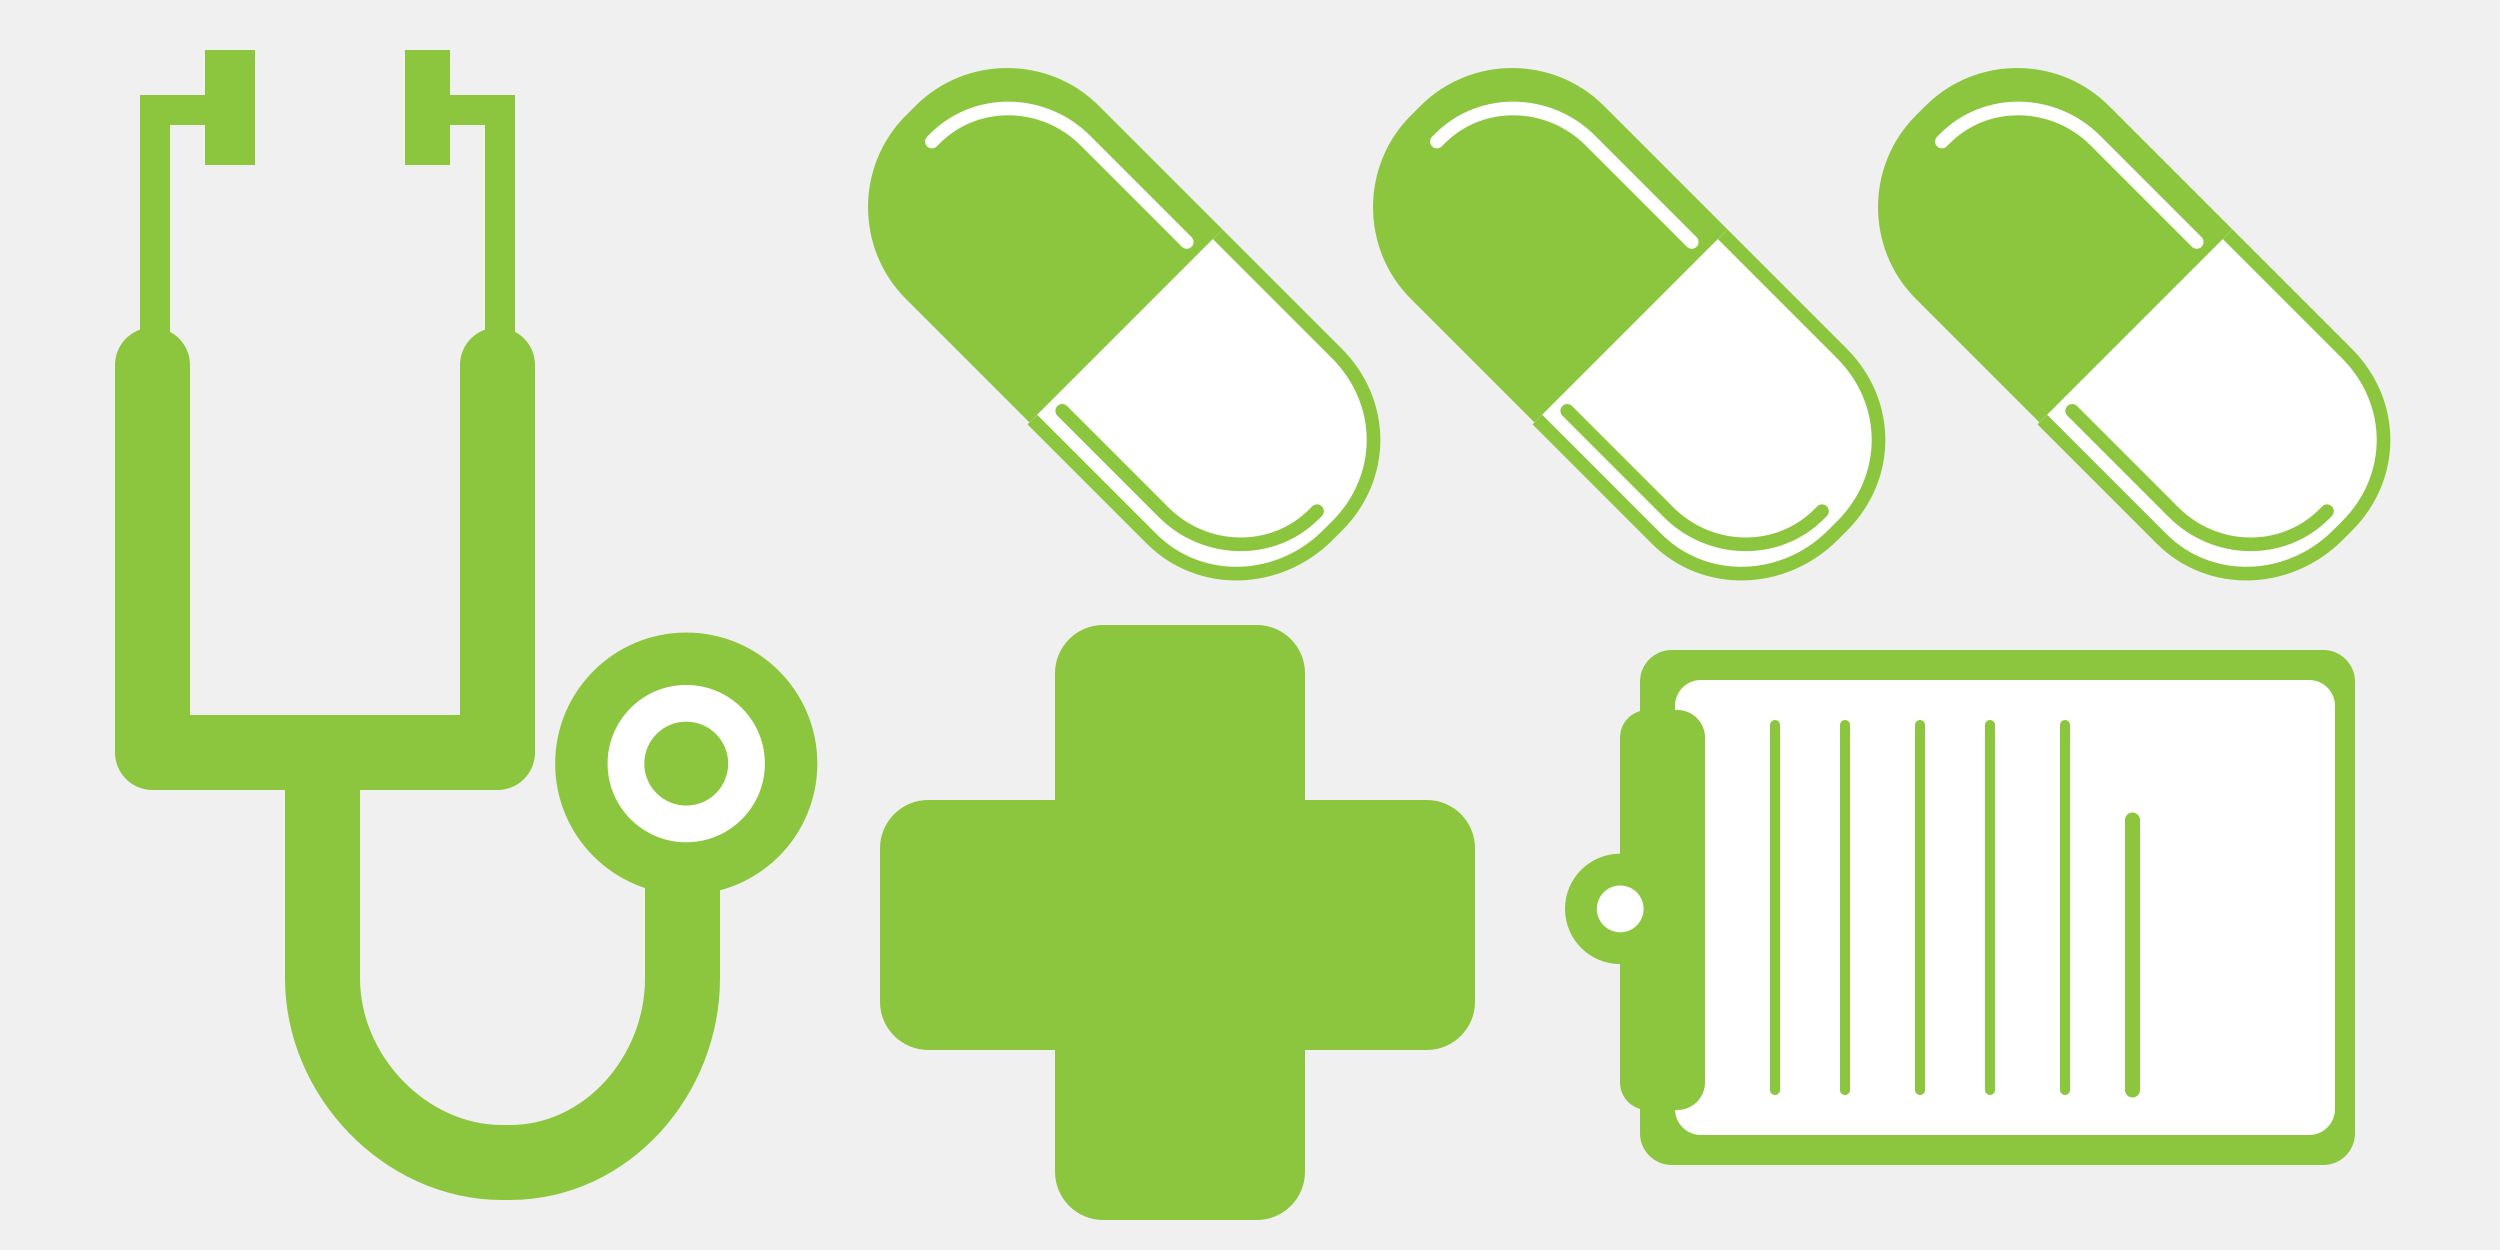
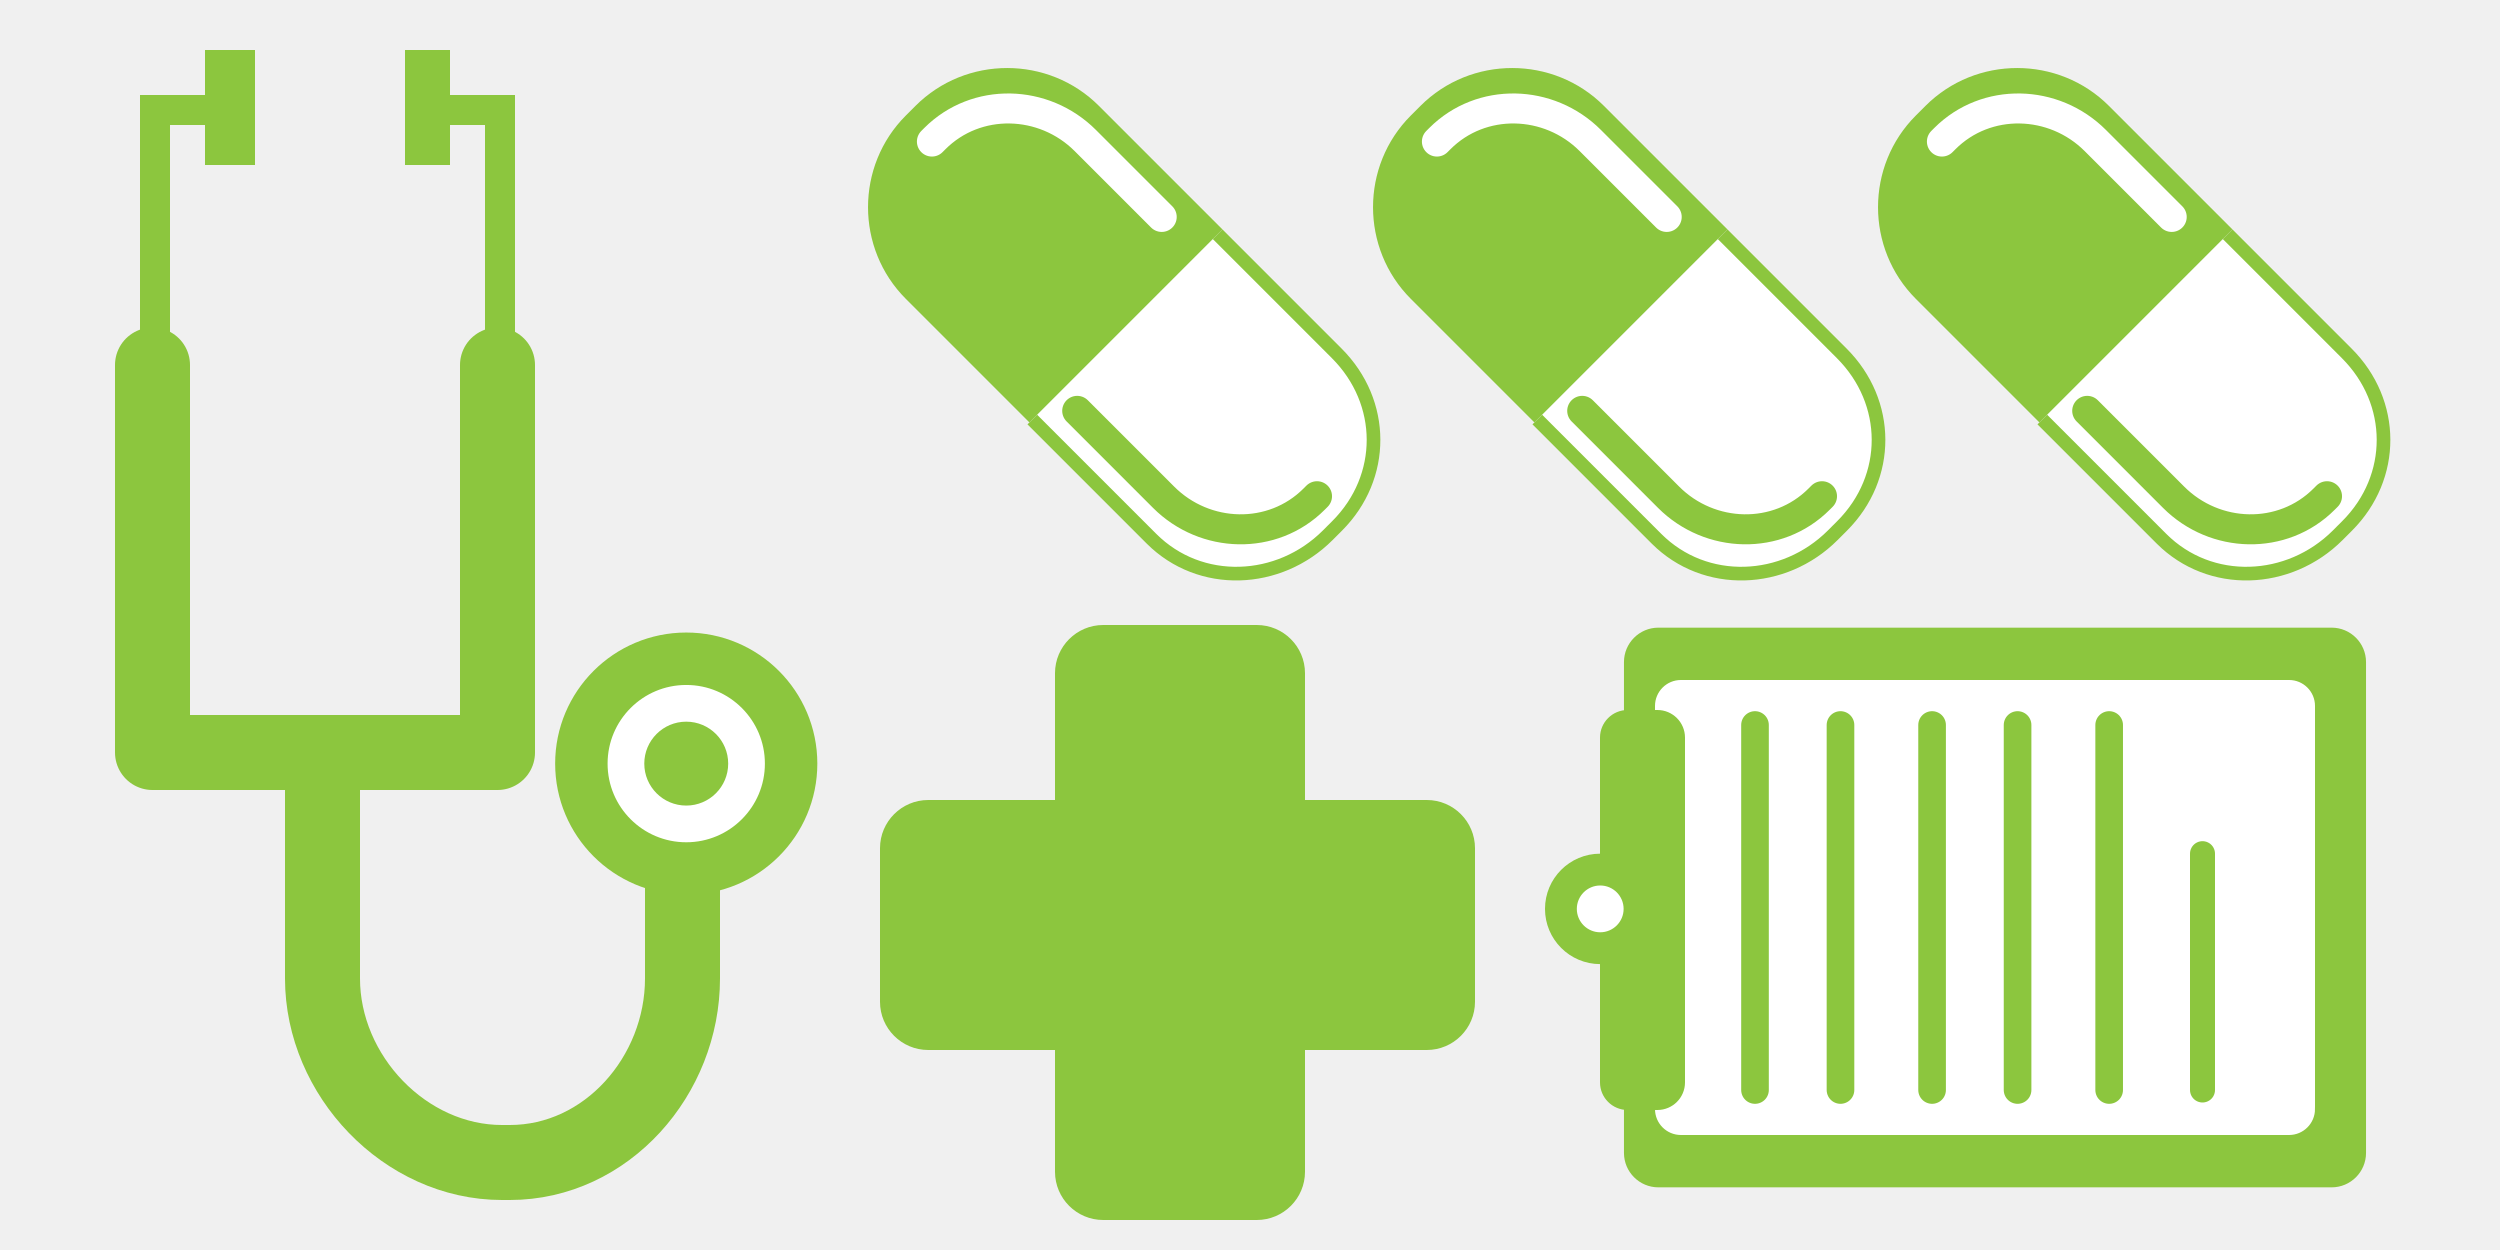
<svg xmlns="http://www.w3.org/2000/svg" version="1.1" id="Layer_1" x="0px" y="0px" width="500px" height="250px" viewBox="0 0 500 250" enable-background="new 0 0 500 250" xml:space="preserve">
  <path fill="#FFFFFF" stroke="#8CC63E" stroke-width="2.73" stroke-miterlimit="10" d="M243.521,46.844l23.829,23.829  c9.765,9.765,9.829,24.746,0.065,34.511l-1.121,1.121l-0.747,0.748c-9.765,9.765-25.494,10.448-35.259,0.683l-23.829-23.829" />
  <path fill="#8CC63E" d="M205.879,84.486L181.17,59.777c-10.086-10.086-10.086-26.591,0-36.677l1.158-1.158l0.772-0.772  c10.086-10.086,26.591-10.086,36.677,0l24.709,24.709" />
-   <path fill="none" stroke="#FFFFFF" stroke-width="2.73" stroke-linecap="round" stroke-linejoin="round" stroke-miterlimit="10" d="  M186.382,28.312l0.598-0.598c8.281-8.281,21.796-7.894,30.077,0.387l20.286,20.286" />
-   <path fill="none" stroke="#8CC63E" stroke-width="2.73" stroke-linecap="round" stroke-linejoin="round" stroke-miterlimit="10" d="  M263.403,102.245l-0.598,0.598c-8.281,8.281-21.796,7.894-30.077-0.387l-20.286-20.286" />
+   <path fill="none" stroke="#FFFFFF" stroke-width="6" stroke-linecap="round" stroke-linejoin="round" stroke-miterlimit="10" d="  M186.382,28.312l0.598-0.598c8.281-8.281,21.796-7.894,30.077,0.387l15.286,15.286" />
+   <path fill="none" stroke="#8CC63E" stroke-width="6" stroke-linecap="round" stroke-linejoin="round" stroke-miterlimit="10" d="  M263.403,99.245l-0.598,0.598c-8.281,8.281-21.796,7.894-30.077-0.387L215.442,82.17" />
  <path fill="#FFFFFF" stroke="#8CC63E" stroke-width="2.73" stroke-miterlimit="10" d="M344.521,46.844l23.829,23.829  c9.765,9.765,9.829,24.746,0.065,34.511l-1.121,1.121l-0.747,0.748c-9.765,9.765-25.494,10.448-35.259,0.683l-23.829-23.829" />
  <path fill="#8CC63E" d="M306.879,84.486L282.17,59.777c-10.086-10.086-10.086-26.591,0-36.677l1.158-1.158l0.772-0.772  c10.086-10.086,26.591-10.086,36.677,0l24.709,24.709" />
-   <path fill="none" stroke="#FFFFFF" stroke-width="2.73" stroke-linecap="round" stroke-linejoin="round" stroke-miterlimit="10" d="  M287.382,28.312l0.598-0.598c8.281-8.281,21.796-7.894,30.077,0.387l20.286,20.286" />
-   <path fill="none" stroke="#8CC63E" stroke-width="2.73" stroke-linecap="round" stroke-linejoin="round" stroke-miterlimit="10" d="  M364.403,102.245l-0.598,0.598c-8.281,8.281-21.796,7.894-30.077-0.387l-20.286-20.286" />
+   <path fill="none" stroke="#FFFFFF" stroke-width="6" stroke-linecap="round" stroke-linejoin="round" stroke-miterlimit="10" d="  M287.382,28.312l0.598-0.598c8.281-8.281,21.796-7.894,30.077,0.387l15.286,15.286" />
+   <path fill="none" stroke="#8CC63E" stroke-width="6" stroke-linecap="round" stroke-linejoin="round" stroke-miterlimit="10" d="  M364.403,99.245l-0.598,0.598c-8.281,8.281-21.796,7.894-30.077-0.387L316.442,82.17" />
  <path fill="#FFFFFF" stroke="#8CC63E" stroke-width="2.73" stroke-miterlimit="10" d="M445.521,46.844l23.829,23.829  c9.765,9.765,9.829,24.746,0.065,34.511l-1.121,1.121l-0.747,0.748c-9.765,9.765-25.494,10.448-35.259,0.683l-23.829-23.829" />
  <path fill="#8CC63E" d="M407.879,84.486L383.17,59.777c-10.086-10.086-10.086-26.591,0-36.677l1.158-1.158l0.772-0.772  c10.086-10.086,26.591-10.086,36.677,0l24.709,24.709" />
-   <path fill="none" stroke="#FFFFFF" stroke-width="2.73" stroke-linecap="round" stroke-linejoin="round" stroke-miterlimit="10" d="  M388.382,28.312l0.598-0.598c8.281-8.281,21.796-7.894,30.077,0.387l20.286,20.286" />
-   <path fill="none" stroke="#8CC63E" stroke-width="2.73" stroke-linecap="round" stroke-linejoin="round" stroke-miterlimit="10" d="  M465.403,102.245l-0.598,0.598c-8.281,8.281-21.796,7.894-30.077-0.387l-20.286-20.286" />
+   <path fill="none" stroke="#FFFFFF" stroke-width="6" stroke-linecap="round" stroke-linejoin="round" stroke-miterlimit="10" d="  M388.382,28.312l0.598-0.598c8.281-8.281,21.796-7.894,30.077,0.387l15.286,15.286" />
+   <path fill="none" stroke="#8CC63E" stroke-width="6" stroke-linecap="round" stroke-linejoin="round" stroke-miterlimit="10" d="  M465.403,99.245l-0.598,0.598c-8.281,8.281-21.796,7.894-30.077-0.387L417.442,82.17" />
  <polyline fill="none" stroke="#8CC63E" stroke-width="15" stroke-linecap="round" stroke-linejoin="round" stroke-miterlimit="10" points="  30.5,73 30.5,150.5 99.5,150.5 99.5,73 " />
  <path fill="none" stroke="#8CC63E" stroke-width="15" stroke-linecap="round" stroke-linejoin="round" stroke-miterlimit="10" d="  M136.5,158c0,0,0,24.918,0,34.625v3.07c0,19.414-15.135,36.805-34.549,36.805h-1.535c-19.414,0-35.916-17.392-35.916-36.805v-3.07  c0-9.707,0-34.625,0-34.625" />
  <circle fill="#FFFFFF" stroke="#8CC63E" stroke-width="10.487" stroke-linecap="round" stroke-linejoin="round" stroke-miterlimit="10" cx="137.248" cy="152.724" r="20.974" />
  <circle fill="#8CC63E" cx="137.248" cy="152.724" r="8.39" />
  <polyline fill="none" stroke="#8CC63E" stroke-width="6" stroke-miterlimit="10" points="31,70 31,22 41,22 " />
  <polyline fill="none" stroke="#8CC63E" stroke-width="6" stroke-miterlimit="10" points="100,70 100,22 90,22 " />
  <rect x="81" y="10" fill="#8CC63E" width="9" height="23" />
  <rect x="41" y="10" fill="#8CC63E" width="10" height="23" />
-   <path fill="#8CC63E" d="M471,226.66c0,3.502-2.839,6.34-6.34,6.34H334.34c-3.502,0-6.34-2.839-6.34-6.34v-90.32  c0-3.502,2.839-6.34,6.34-6.34h130.32c3.502,0,6.34,2.839,6.34,6.34V226.66z" />
-   <path fill="#FFFFFF" stroke="#8CC63E" stroke-miterlimit="10" d="M467.5,221.813c0,3.141-2.546,5.687-5.687,5.687H340.187  c-3.141,0-5.687-2.546-5.687-5.687v-80.627c0-3.141,2.546-5.687,5.687-5.687h121.627c3.141,0,5.687,2.546,5.687,5.687V221.813z" />
-   <path fill="#8CC63E" d="M341,216.478c0,3.05-2.472,5.522-5.522,5.522h-5.956c-3.05,0-5.522-2.472-5.522-5.522v-68.956  c0-3.05,2.472-5.522,5.522-5.522h5.956c3.05,0,5.522,2.472,5.522,5.522V216.478z" />
-   <circle fill="#8CC63E" cx="324.044" cy="181.778" r="11.044" />
-   <circle fill="#FFFFFF" stroke="#8CC63E" stroke-width="0.46" stroke-miterlimit="10" cx="324.044" cy="181.778" r="4.909" />
+   <path fill="#8CC63E" d="M473.206,230.58c0,3.806-3.085,6.89-6.89,6.89H331.684c-3.806,0-6.89-3.085-6.89-6.89V132.42  c0-3.806,3.085-6.89,6.89-6.89h134.631c3.806,0,6.89,3.085,6.89,6.89V230.58z" />
+   <path fill="#FFFFFF" stroke="#8CC63E" stroke-miterlimit="10" d="M463.5,221.813c0,3.141-2.546,5.687-5.687,5.687H336.187  c-3.141,0-5.687-2.546-5.687-5.687v-80.627c0-3.141,2.546-5.687,5.687-5.687h121.627c3.141,0,5.687,2.546,5.687,5.687v80.627H463.5z  " />
+   <path fill="#8CC63E" d="M337,216.478c0,3.05-2.472,5.522-5.522,5.522h-5.956c-3.05,0-5.522-2.472-5.522-5.522v-68.956  c0-3.05,2.472-5.522,5.522-5.522h5.956c3.05,0,5.522,2.472,5.522,5.522V216.478z" />
+   <circle fill="#8CC63E" cx="320.044" cy="181.778" r="11.044" />
+   <circle fill="#FFFFFF" stroke="#8CC63E" stroke-width="0.46" stroke-miterlimit="10" cx="320.044" cy="181.778" r="4.909" />
  <g>
-     <line fill="none" stroke="#8CC63E" stroke-width="2" stroke-linecap="round" stroke-miterlimit="10" x1="355" y1="218" x2="355" y2="145" />
-     <line fill="none" stroke="#8CC63E" stroke-width="2" stroke-linecap="round" stroke-miterlimit="10" x1="369" y1="218" x2="369" y2="145" />
-     <line fill="none" stroke="#8CC63E" stroke-width="2" stroke-linecap="round" stroke-miterlimit="10" x1="384" y1="218" x2="384" y2="145" />
-     <line fill="none" stroke="#8CC63E" stroke-width="2" stroke-linecap="round" stroke-miterlimit="10" x1="398" y1="218" x2="398" y2="145" />
-     <line fill="none" stroke="#8CC63E" stroke-width="2" stroke-linecap="round" stroke-miterlimit="10" x1="413" y1="218" x2="413" y2="145" />
+     <line fill="none" stroke="#8CC63E" stroke-width="5.526" stroke-linecap="round" stroke-miterlimit="10" x1="351" y1="218" x2="351" y2="145" />
+     <line fill="none" stroke="#8CC63E" stroke-width="5.526" stroke-linecap="round" stroke-miterlimit="10" x1="368.098" y1="218" x2="368.098" y2="145" />
+     <line fill="none" stroke="#8CC63E" stroke-width="5.526" stroke-linecap="round" stroke-miterlimit="10" x1="386.417" y1="218" x2="386.417" y2="145" />
+     <line fill="none" stroke="#8CC63E" stroke-width="5.526" stroke-linecap="round" stroke-miterlimit="10" x1="403.514" y1="218" x2="403.514" y2="145" />
+     <line fill="none" stroke="#8CC63E" stroke-width="5.526" stroke-linecap="round" stroke-miterlimit="10" x1="421.833" y1="218" x2="421.833" y2="145" />
  </g>
-   <line fill="none" stroke="#8CC63E" stroke-width="3" stroke-linecap="round" stroke-miterlimit="10" x1="426.5" y1="218" x2="426.5" y2="164" />
+   <line fill="none" stroke="#8CC63E" stroke-width="5" stroke-linecap="round" stroke-miterlimit="10" x1="440.5" y1="218" x2="440.5" y2="170.734" />
  <path fill="#8CC63E" d="M261,234.349c0,5.33-4.321,9.651-9.651,9.651h-30.698c-5.33,0-9.651-4.321-9.651-9.651v-99.698  c0-5.33,4.321-9.651,9.651-9.651h30.698c5.33,0,9.651,4.321,9.651,9.651V234.349z" />
  <path fill="#8CC63E" d="M295,200.349c0,5.33-4.321,9.651-9.651,9.651h-99.698c-5.33,0-9.651-4.321-9.651-9.651v-30.698  c0-5.33,4.321-9.651,9.651-9.651h99.698c5.33,0,9.651,4.321,9.651,9.651V200.349z" />
</svg>
